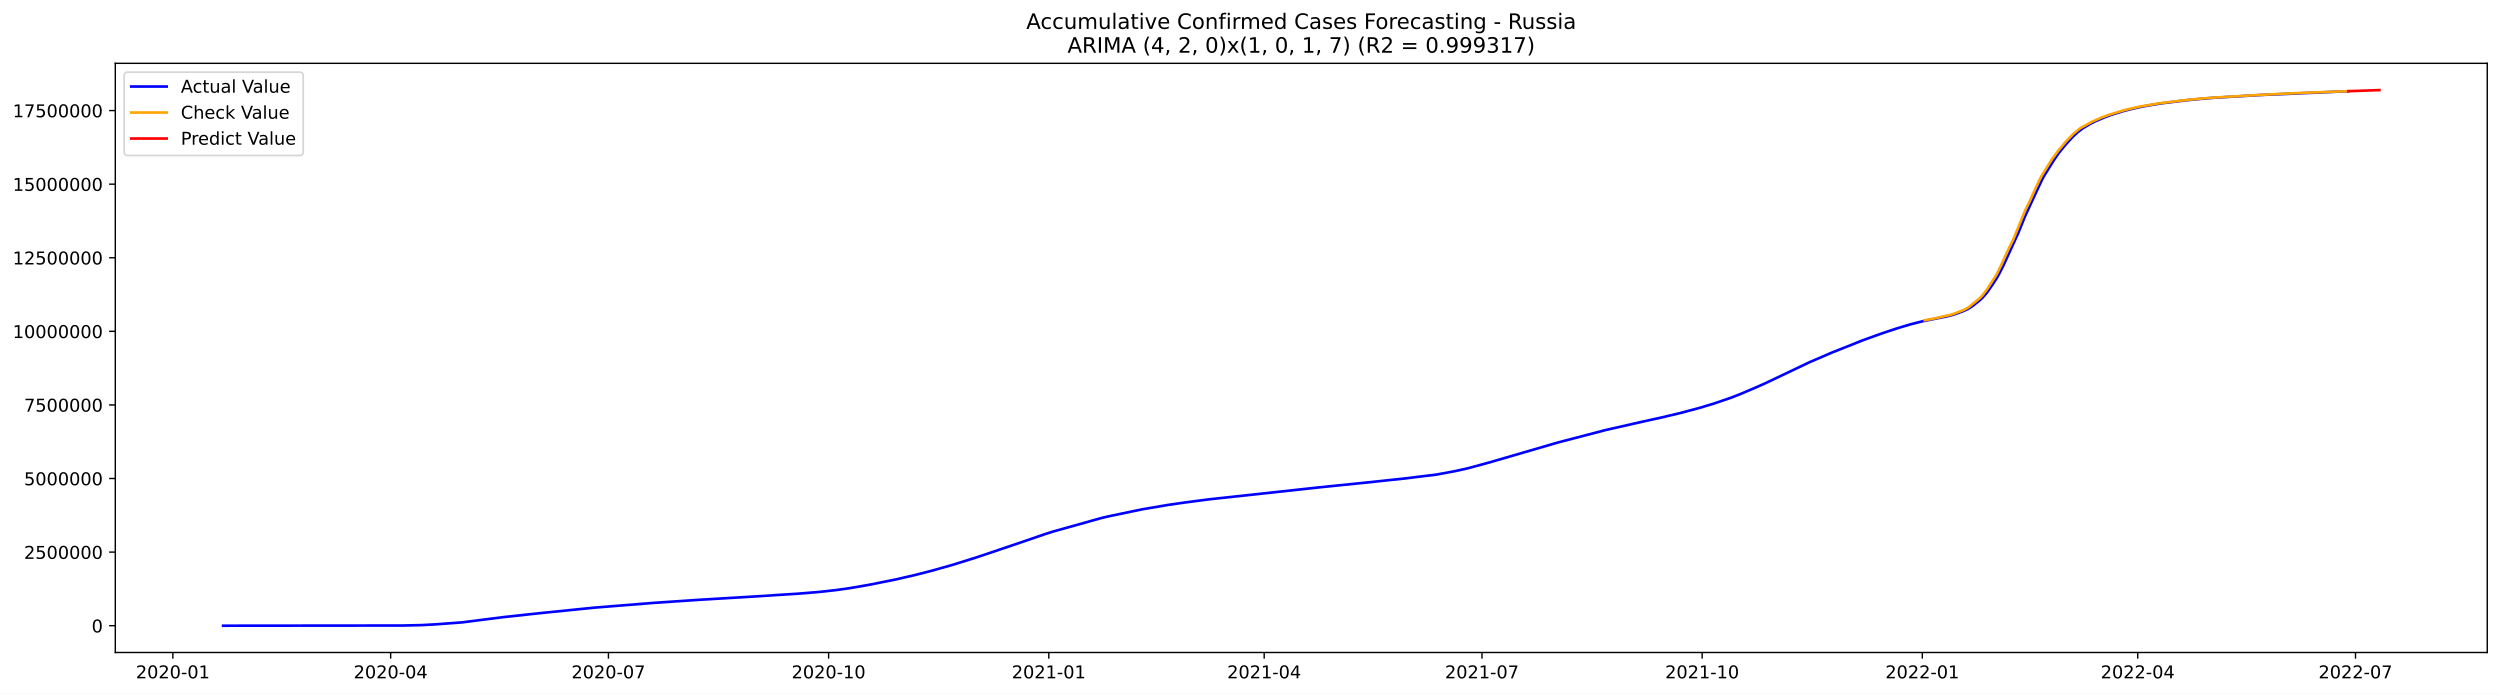
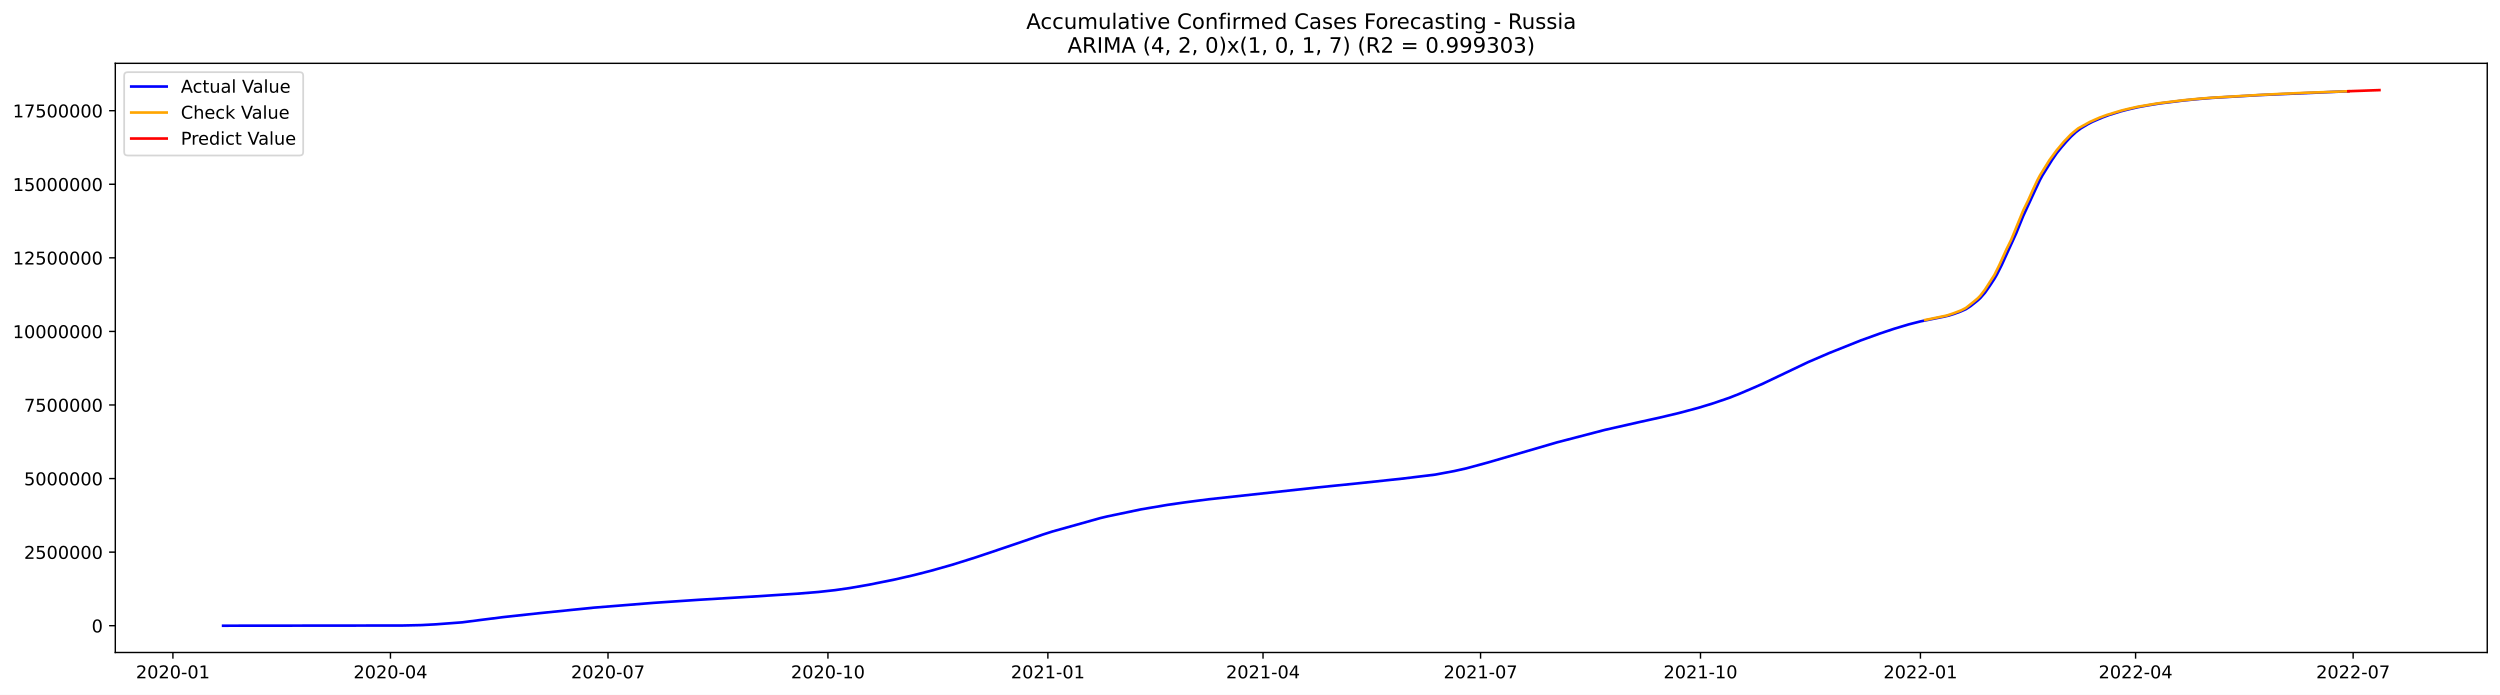
<svg xmlns="http://www.w3.org/2000/svg" xmlns:xlink="http://www.w3.org/1999/xlink" width="1411.5pt" height="392.274pt" viewBox="0 0 1411.5 392.274" version="1.1">
  <defs>
    <style type="text/css">*{stroke-linejoin: round; stroke-linecap: butt}</style>
  </defs>
  <g id="figure_1">
    <g id="patch_1">
      <path d="M 0 392.274  L 1411.5 392.274  L 1411.5 0  L 0 0  z " style="fill: #ffffff" />
    </g>
    <g id="axes_1">
      <g id="patch_2">
        <path d="M 65.1 368.396  L 1404.3 368.396  L 1404.3 35.755  L 65.1 35.755  z " style="fill: #ffffff" />
      </g>
      <g id="matplotlib.axis_1">
        <g id="xtick_1">
          <g id="line2d_1">
            <defs>
-               <path id="m988b51e735" d="M 0 0  L 0 3.5  " style="stroke: #000000; stroke-width: 0.8" />
+               <path id="ma52d7535c1" d="M 0 0  L 0 3.5  " style="stroke: #000000; stroke-width: 0.8" />
            </defs>
            <g>
-               <use xlink:href="#m988b51e735" x="97.597" y="368.396" style="stroke: #000000; stroke-width: 0.8" />
+               <use xlink:href="#ma52d7535c1" x="97.628" y="368.396" style="stroke: #000000; stroke-width: 0.8" />
            </g>
          </g>
          <g id="text_1">
-             <g transform="translate(76.70558 382.9939)scale(0.1 -0.1)">
+             <g transform="translate(76.73704 382.9939)scale(0.1 -0.1)">
              <defs>
                <path id="DejaVuSans-32" d="M 1228 531  L 3431 531  L 3431 0  L 469 0  L 469 531  Q 828 903 1448 1529  Q 2069 2156 2228 2338  Q 2531 2678 2651 2914  Q 2772 3150 2772 3378  Q 2772 3750 2511 3984  Q 2250 4219 1831 4219  Q 1534 4219 1204 4116  Q 875 4013 500 3803  L 500 4441  Q 881 4594 1212 4672  Q 1544 4750 1819 4750  Q 2544 4750 2975 4387  Q 3406 4025 3406 3419  Q 3406 3131 3298 2873  Q 3191 2616 2906 2266  Q 2828 2175 2409 1742  Q 1991 1309 1228 531  z " transform="scale(0.015625)" />
                <path id="DejaVuSans-30" d="M 2034 4250  Q 1547 4250 1301 3770  Q 1056 3291 1056 2328  Q 1056 1369 1301 889  Q 1547 409 2034 409  Q 2525 409 2770 889  Q 3016 1369 3016 2328  Q 3016 3291 2770 3770  Q 2525 4250 2034 4250  z M 2034 4750  Q 2819 4750 3233 4129  Q 3647 3509 3647 2328  Q 3647 1150 3233 529  Q 2819 -91 2034 -91  Q 1250 -91 836 529  Q 422 1150 422 2328  Q 422 3509 836 4129  Q 1250 4750 2034 4750  z " transform="scale(0.015625)" />
                <path id="DejaVuSans-2d" d="M 313 2009  L 1997 2009  L 1997 1497  L 313 1497  L 313 2009  z " transform="scale(0.015625)" />
                <path id="DejaVuSans-31" d="M 794 531  L 1825 531  L 1825 4091  L 703 3866  L 703 4441  L 1819 4666  L 2450 4666  L 2450 531  L 3481 531  L 3481 0  L 794 0  L 794 531  z " transform="scale(0.015625)" />
              </defs>
              <use xlink:href="#DejaVuSans-32" />
              <use xlink:href="#DejaVuSans-30" x="63.623" />
              <use xlink:href="#DejaVuSans-32" x="127.246" />
              <use xlink:href="#DejaVuSans-30" x="190.869" />
              <use xlink:href="#DejaVuSans-2d" x="254.492" />
              <use xlink:href="#DejaVuSans-30" x="290.576" />
              <use xlink:href="#DejaVuSans-31" x="354.199" />
            </g>
          </g>
        </g>
        <g id="xtick_2">
          <g id="line2d_2">
            <g>
-               <use xlink:href="#m988b51e735" x="220.559" y="368.396" style="stroke: #000000; stroke-width: 0.8" />
+               <use xlink:href="#ma52d7535c1" x="220.454" y="368.396" style="stroke: #000000; stroke-width: 0.8" />
            </g>
          </g>
          <g id="text_2">
-             <g transform="translate(199.6671 382.9939)scale(0.1 -0.1)">
+             <g transform="translate(199.5623 382.9939)scale(0.1 -0.1)">
              <defs>
                <path id="DejaVuSans-34" d="M 2419 4116  L 825 1625  L 2419 1625  L 2419 4116  z M 2253 4666  L 3047 4666  L 3047 1625  L 3713 1625  L 3713 1100  L 3047 1100  L 3047 0  L 2419 0  L 2419 1100  L 313 1100  L 313 1709  L 2253 4666  z " transform="scale(0.015625)" />
              </defs>
              <use xlink:href="#DejaVuSans-32" />
              <use xlink:href="#DejaVuSans-30" x="63.623" />
              <use xlink:href="#DejaVuSans-32" x="127.246" />
              <use xlink:href="#DejaVuSans-30" x="190.869" />
              <use xlink:href="#DejaVuSans-2d" x="254.492" />
              <use xlink:href="#DejaVuSans-30" x="290.576" />
              <use xlink:href="#DejaVuSans-34" x="354.199" />
            </g>
          </g>
        </g>
        <g id="xtick_3">
          <g id="line2d_3">
            <g>
-               <use xlink:href="#m988b51e735" x="343.52" y="368.396" style="stroke: #000000; stroke-width: 0.8" />
+               <use xlink:href="#ma52d7535c1" x="343.279" y="368.396" style="stroke: #000000; stroke-width: 0.8" />
            </g>
          </g>
          <g id="text_3">
-             <g transform="translate(322.6287 382.9939)scale(0.1 -0.1)">
+             <g transform="translate(322.3875 382.9939)scale(0.1 -0.1)">
              <defs>
                <path id="DejaVuSans-37" d="M 525 4666  L 3525 4666  L 3525 4397  L 1831 0  L 1172 0  L 2766 4134  L 525 4134  L 525 4666  z " transform="scale(0.015625)" />
              </defs>
              <use xlink:href="#DejaVuSans-32" />
              <use xlink:href="#DejaVuSans-30" x="63.623" />
              <use xlink:href="#DejaVuSans-32" x="127.246" />
              <use xlink:href="#DejaVuSans-30" x="190.869" />
              <use xlink:href="#DejaVuSans-2d" x="254.492" />
              <use xlink:href="#DejaVuSans-30" x="290.576" />
              <use xlink:href="#DejaVuSans-37" x="354.199" />
            </g>
          </g>
        </g>
        <g id="xtick_4">
          <g id="line2d_4">
            <g>
-               <use xlink:href="#m988b51e735" x="467.833" y="368.396" style="stroke: #000000; stroke-width: 0.8" />
+               <use xlink:href="#ma52d7535c1" x="467.454" y="368.396" style="stroke: #000000; stroke-width: 0.8" />
            </g>
          </g>
          <g id="text_4">
-             <g transform="translate(446.9415 382.9939)scale(0.1 -0.1)">
+             <g transform="translate(446.5625 382.9939)scale(0.1 -0.1)">
              <use xlink:href="#DejaVuSans-32" />
              <use xlink:href="#DejaVuSans-30" x="63.623" />
              <use xlink:href="#DejaVuSans-32" x="127.246" />
              <use xlink:href="#DejaVuSans-30" x="190.869" />
              <use xlink:href="#DejaVuSans-2d" x="254.492" />
              <use xlink:href="#DejaVuSans-31" x="290.576" />
              <use xlink:href="#DejaVuSans-30" x="354.199" />
            </g>
          </g>
        </g>
        <g id="xtick_5">
          <g id="line2d_5">
            <g>
-               <use xlink:href="#m988b51e735" x="592.146" y="368.396" style="stroke: #000000; stroke-width: 0.8" />
+               <use xlink:href="#ma52d7535c1" x="591.629" y="368.396" style="stroke: #000000; stroke-width: 0.8" />
            </g>
          </g>
          <g id="text_5">
-             <g transform="translate(571.2543 382.9939)scale(0.1 -0.1)">
+             <g transform="translate(570.7374 382.9939)scale(0.1 -0.1)">
              <use xlink:href="#DejaVuSans-32" />
              <use xlink:href="#DejaVuSans-30" x="63.623" />
              <use xlink:href="#DejaVuSans-32" x="127.246" />
              <use xlink:href="#DejaVuSans-31" x="190.869" />
              <use xlink:href="#DejaVuSans-2d" x="254.492" />
              <use xlink:href="#DejaVuSans-30" x="290.576" />
              <use xlink:href="#DejaVuSans-31" x="354.199" />
            </g>
          </g>
        </g>
        <g id="xtick_6">
          <g id="line2d_6">
            <g>
-               <use xlink:href="#m988b51e735" x="713.756" y="368.396" style="stroke: #000000; stroke-width: 0.8" />
+               <use xlink:href="#ma52d7535c1" x="713.104" y="368.396" style="stroke: #000000; stroke-width: 0.8" />
            </g>
          </g>
          <g id="text_6">
-             <g transform="translate(692.8646 382.9939)scale(0.1 -0.1)">
+             <g transform="translate(692.2129 382.9939)scale(0.1 -0.1)">
              <use xlink:href="#DejaVuSans-32" />
              <use xlink:href="#DejaVuSans-30" x="63.623" />
              <use xlink:href="#DejaVuSans-32" x="127.246" />
              <use xlink:href="#DejaVuSans-31" x="190.869" />
              <use xlink:href="#DejaVuSans-2d" x="254.492" />
              <use xlink:href="#DejaVuSans-30" x="290.576" />
              <use xlink:href="#DejaVuSans-34" x="354.199" />
            </g>
          </g>
        </g>
        <g id="xtick_7">
          <g id="line2d_7">
            <g>
-               <use xlink:href="#m988b51e735" x="836.718" y="368.396" style="stroke: #000000; stroke-width: 0.8" />
+               <use xlink:href="#ma52d7535c1" x="835.93" y="368.396" style="stroke: #000000; stroke-width: 0.8" />
            </g>
          </g>
          <g id="text_7">
-             <g transform="translate(815.8261 382.9939)scale(0.1 -0.1)">
+             <g transform="translate(815.0382 382.9939)scale(0.1 -0.1)">
              <use xlink:href="#DejaVuSans-32" />
              <use xlink:href="#DejaVuSans-30" x="63.623" />
              <use xlink:href="#DejaVuSans-32" x="127.246" />
              <use xlink:href="#DejaVuSans-31" x="190.869" />
              <use xlink:href="#DejaVuSans-2d" x="254.492" />
              <use xlink:href="#DejaVuSans-30" x="290.576" />
              <use xlink:href="#DejaVuSans-37" x="354.199" />
            </g>
          </g>
        </g>
        <g id="xtick_8">
          <g id="line2d_8">
            <g>
-               <use xlink:href="#m988b51e735" x="961.03" y="368.396" style="stroke: #000000; stroke-width: 0.8" />
+               <use xlink:href="#ma52d7535c1" x="960.105" y="368.396" style="stroke: #000000; stroke-width: 0.8" />
            </g>
          </g>
          <g id="text_8">
-             <g transform="translate(940.1389 382.9939)scale(0.1 -0.1)">
+             <g transform="translate(939.2131 382.9939)scale(0.1 -0.1)">
              <use xlink:href="#DejaVuSans-32" />
              <use xlink:href="#DejaVuSans-30" x="63.623" />
              <use xlink:href="#DejaVuSans-32" x="127.246" />
              <use xlink:href="#DejaVuSans-31" x="190.869" />
              <use xlink:href="#DejaVuSans-2d" x="254.492" />
              <use xlink:href="#DejaVuSans-31" x="290.576" />
              <use xlink:href="#DejaVuSans-30" x="354.199" />
            </g>
          </g>
        </g>
        <g id="xtick_9">
          <g id="line2d_9">
            <g>
-               <use xlink:href="#m988b51e735" x="1085.343" y="368.396" style="stroke: #000000; stroke-width: 0.8" />
+               <use xlink:href="#ma52d7535c1" x="1084.28" y="368.396" style="stroke: #000000; stroke-width: 0.8" />
            </g>
          </g>
          <g id="text_9">
-             <g transform="translate(1064.452 382.9939)scale(0.1 -0.1)">
+             <g transform="translate(1063.388 382.9939)scale(0.1 -0.1)">
              <use xlink:href="#DejaVuSans-32" />
              <use xlink:href="#DejaVuSans-30" x="63.623" />
              <use xlink:href="#DejaVuSans-32" x="127.246" />
              <use xlink:href="#DejaVuSans-32" x="190.869" />
              <use xlink:href="#DejaVuSans-2d" x="254.492" />
              <use xlink:href="#DejaVuSans-30" x="290.576" />
              <use xlink:href="#DejaVuSans-31" x="354.199" />
            </g>
          </g>
        </g>
        <g id="xtick_10">
          <g id="line2d_10">
            <g>
-               <use xlink:href="#m988b51e735" x="1206.953" y="368.396" style="stroke: #000000; stroke-width: 0.8" />
+               <use xlink:href="#ma52d7535c1" x="1205.755" y="368.396" style="stroke: #000000; stroke-width: 0.8" />
            </g>
          </g>
          <g id="text_10">
-             <g transform="translate(1186.062 382.9939)scale(0.1 -0.1)">
+             <g transform="translate(1184.864 382.9939)scale(0.1 -0.1)">
              <use xlink:href="#DejaVuSans-32" />
              <use xlink:href="#DejaVuSans-30" x="63.623" />
              <use xlink:href="#DejaVuSans-32" x="127.246" />
              <use xlink:href="#DejaVuSans-32" x="190.869" />
              <use xlink:href="#DejaVuSans-2d" x="254.492" />
              <use xlink:href="#DejaVuSans-30" x="290.576" />
              <use xlink:href="#DejaVuSans-34" x="354.199" />
            </g>
          </g>
        </g>
        <g id="xtick_11">
          <g id="line2d_11">
            <g>
-               <use xlink:href="#m988b51e735" x="1329.915" y="368.396" style="stroke: #000000; stroke-width: 0.8" />
+               <use xlink:href="#ma52d7535c1" x="1328.58" y="368.396" style="stroke: #000000; stroke-width: 0.8" />
            </g>
          </g>
          <g id="text_11">
-             <g transform="translate(1309.024 382.9939)scale(0.1 -0.1)">
+             <g transform="translate(1307.689 382.9939)scale(0.1 -0.1)">
              <use xlink:href="#DejaVuSans-32" />
              <use xlink:href="#DejaVuSans-30" x="63.623" />
              <use xlink:href="#DejaVuSans-32" x="127.246" />
              <use xlink:href="#DejaVuSans-32" x="190.869" />
              <use xlink:href="#DejaVuSans-2d" x="254.492" />
              <use xlink:href="#DejaVuSans-30" x="290.576" />
              <use xlink:href="#DejaVuSans-37" x="354.199" />
            </g>
          </g>
        </g>
      </g>
      <g id="matplotlib.axis_2">
        <g id="ytick_1">
          <g id="line2d_12">
            <defs>
-               <path id="m9c5f5e59f6" d="M 0 0  L -3.5 0  " style="stroke: #000000; stroke-width: 0.8" />
+               <path id="m6de2512660" d="M 0 0  L -3.5 0  " style="stroke: #000000; stroke-width: 0.8" />
            </defs>
            <g>
-               <use xlink:href="#m9c5f5e59f6" x="65.1" y="353.276" style="stroke: #000000; stroke-width: 0.8" />
+               <use xlink:href="#m6de2512660" x="65.1" y="353.276" style="stroke: #000000; stroke-width: 0.8" />
            </g>
          </g>
          <g id="text_12">
            <g transform="translate(51.7375 357.0747)scale(0.1 -0.1)">
              <use xlink:href="#DejaVuSans-30" />
            </g>
          </g>
        </g>
        <g id="ytick_2">
          <g id="line2d_13">
            <g>
-               <use xlink:href="#m9c5f5e59f6" x="65.1" y="311.725" style="stroke: #000000; stroke-width: 0.8" />
+               <use xlink:href="#m6de2512660" x="65.1" y="311.736" style="stroke: #000000; stroke-width: 0.8" />
            </g>
          </g>
          <g id="text_13">
-             <g transform="translate(13.5625 315.5238)scale(0.1 -0.1)">
+             <g transform="translate(13.5625 315.5348)scale(0.1 -0.1)">
              <defs>
                <path id="DejaVuSans-35" d="M 691 4666  L 3169 4666  L 3169 4134  L 1269 4134  L 1269 2991  Q 1406 3038 1543 3061  Q 1681 3084 1819 3084  Q 2600 3084 3056 2656  Q 3513 2228 3513 1497  Q 3513 744 3044 326  Q 2575 -91 1722 -91  Q 1428 -91 1123 -41  Q 819 9 494 109  L 494 744  Q 775 591 1075 516  Q 1375 441 1709 441  Q 2250 441 2565 725  Q 2881 1009 2881 1497  Q 2881 1984 2565 2268  Q 2250 2553 1709 2553  Q 1456 2553 1204 2497  Q 953 2441 691 2322  L 691 4666  z " transform="scale(0.015625)" />
              </defs>
              <use xlink:href="#DejaVuSans-32" />
              <use xlink:href="#DejaVuSans-35" x="63.623" />
              <use xlink:href="#DejaVuSans-30" x="127.246" />
              <use xlink:href="#DejaVuSans-30" x="190.869" />
              <use xlink:href="#DejaVuSans-30" x="254.492" />
              <use xlink:href="#DejaVuSans-30" x="318.115" />
              <use xlink:href="#DejaVuSans-30" x="381.738" />
            </g>
          </g>
        </g>
        <g id="ytick_3">
          <g id="line2d_14">
            <g>
-               <use xlink:href="#m9c5f5e59f6" x="65.1" y="270.174" style="stroke: #000000; stroke-width: 0.8" />
+               <use xlink:href="#m6de2512660" x="65.1" y="270.196" style="stroke: #000000; stroke-width: 0.8" />
            </g>
          </g>
          <g id="text_14">
-             <g transform="translate(13.5625 273.9729)scale(0.1 -0.1)">
+             <g transform="translate(13.5625 273.9948)scale(0.1 -0.1)">
              <use xlink:href="#DejaVuSans-35" />
              <use xlink:href="#DejaVuSans-30" x="63.623" />
              <use xlink:href="#DejaVuSans-30" x="127.246" />
              <use xlink:href="#DejaVuSans-30" x="190.869" />
              <use xlink:href="#DejaVuSans-30" x="254.492" />
              <use xlink:href="#DejaVuSans-30" x="318.115" />
              <use xlink:href="#DejaVuSans-30" x="381.738" />
            </g>
          </g>
        </g>
        <g id="ytick_4">
          <g id="line2d_15">
            <g>
-               <use xlink:href="#m9c5f5e59f6" x="65.1" y="228.623" style="stroke: #000000; stroke-width: 0.8" />
+               <use xlink:href="#m6de2512660" x="65.1" y="228.656" style="stroke: #000000; stroke-width: 0.8" />
            </g>
          </g>
          <g id="text_15">
-             <g transform="translate(13.5625 232.422)scale(0.1 -0.1)">
+             <g transform="translate(13.5625 232.4548)scale(0.1 -0.1)">
              <use xlink:href="#DejaVuSans-37" />
              <use xlink:href="#DejaVuSans-35" x="63.623" />
              <use xlink:href="#DejaVuSans-30" x="127.246" />
              <use xlink:href="#DejaVuSans-30" x="190.869" />
              <use xlink:href="#DejaVuSans-30" x="254.492" />
              <use xlink:href="#DejaVuSans-30" x="318.115" />
              <use xlink:href="#DejaVuSans-30" x="381.738" />
            </g>
          </g>
        </g>
        <g id="ytick_5">
          <g id="line2d_16">
            <g>
-               <use xlink:href="#m9c5f5e59f6" x="65.1" y="187.072" style="stroke: #000000; stroke-width: 0.8" />
+               <use xlink:href="#m6de2512660" x="65.1" y="187.116" style="stroke: #000000; stroke-width: 0.8" />
            </g>
          </g>
          <g id="text_16">
-             <g transform="translate(7.2 190.8711)scale(0.1 -0.1)">
+             <g transform="translate(7.2 190.9149)scale(0.1 -0.1)">
              <use xlink:href="#DejaVuSans-31" />
              <use xlink:href="#DejaVuSans-30" x="63.623" />
              <use xlink:href="#DejaVuSans-30" x="127.246" />
              <use xlink:href="#DejaVuSans-30" x="190.869" />
              <use xlink:href="#DejaVuSans-30" x="254.492" />
              <use xlink:href="#DejaVuSans-30" x="318.115" />
              <use xlink:href="#DejaVuSans-30" x="381.738" />
              <use xlink:href="#DejaVuSans-30" x="445.361" />
            </g>
          </g>
        </g>
        <g id="ytick_6">
          <g id="line2d_17">
            <g>
-               <use xlink:href="#m9c5f5e59f6" x="65.1" y="145.521" style="stroke: #000000; stroke-width: 0.8" />
+               <use xlink:href="#m6de2512660" x="65.1" y="145.576" style="stroke: #000000; stroke-width: 0.8" />
            </g>
          </g>
          <g id="text_17">
-             <g transform="translate(7.2 149.3202)scale(0.1 -0.1)">
+             <g transform="translate(7.2 149.3749)scale(0.1 -0.1)">
              <use xlink:href="#DejaVuSans-31" />
              <use xlink:href="#DejaVuSans-32" x="63.623" />
              <use xlink:href="#DejaVuSans-35" x="127.246" />
              <use xlink:href="#DejaVuSans-30" x="190.869" />
              <use xlink:href="#DejaVuSans-30" x="254.492" />
              <use xlink:href="#DejaVuSans-30" x="318.115" />
              <use xlink:href="#DejaVuSans-30" x="381.738" />
              <use xlink:href="#DejaVuSans-30" x="445.361" />
            </g>
          </g>
        </g>
        <g id="ytick_7">
          <g id="line2d_18">
            <g>
-               <use xlink:href="#m9c5f5e59f6" x="65.1" y="103.97" style="stroke: #000000; stroke-width: 0.8" />
+               <use xlink:href="#m6de2512660" x="65.1" y="104.036" style="stroke: #000000; stroke-width: 0.8" />
            </g>
          </g>
          <g id="text_18">
-             <g transform="translate(7.2 107.7693)scale(0.1 -0.1)">
+             <g transform="translate(7.2 107.835)scale(0.1 -0.1)">
              <use xlink:href="#DejaVuSans-31" />
              <use xlink:href="#DejaVuSans-35" x="63.623" />
              <use xlink:href="#DejaVuSans-30" x="127.246" />
              <use xlink:href="#DejaVuSans-30" x="190.869" />
              <use xlink:href="#DejaVuSans-30" x="254.492" />
              <use xlink:href="#DejaVuSans-30" x="318.115" />
              <use xlink:href="#DejaVuSans-30" x="381.738" />
              <use xlink:href="#DejaVuSans-30" x="445.361" />
            </g>
          </g>
        </g>
        <g id="ytick_8">
          <g id="line2d_19">
            <g>
-               <use xlink:href="#m9c5f5e59f6" x="65.1" y="62.419" style="stroke: #000000; stroke-width: 0.8" />
+               <use xlink:href="#m6de2512660" x="65.1" y="62.496" style="stroke: #000000; stroke-width: 0.8" />
            </g>
          </g>
          <g id="text_19">
-             <g transform="translate(7.2 66.21834)scale(0.1 -0.1)">
+             <g transform="translate(7.2 66.29501)scale(0.1 -0.1)">
              <use xlink:href="#DejaVuSans-31" />
              <use xlink:href="#DejaVuSans-37" x="63.623" />
              <use xlink:href="#DejaVuSans-35" x="127.246" />
              <use xlink:href="#DejaVuSans-30" x="190.869" />
              <use xlink:href="#DejaVuSans-30" x="254.492" />
              <use xlink:href="#DejaVuSans-30" x="318.115" />
              <use xlink:href="#DejaVuSans-30" x="381.738" />
              <use xlink:href="#DejaVuSans-30" x="445.361" />
            </g>
          </g>
        </g>
      </g>
      <g id="line2d_20">
-         <path d="M 125.973 353.276  L 227.315 353.17  L 238.124 352.925  L 246.232 352.492  L 261.095 351.374  L 270.554 350.153  L 284.066 348.444  L 304.335 346.242  L 335.413 343.085  L 369.193 340.375  L 394.867 338.64  L 424.594 336.863  L 450.267 335.21  L 462.428 334.224  L 471.887 333.181  L 479.994 332.031  L 490.804 330.159  L 505.667 327.174  L 516.477 324.687  L 525.936 322.272  L 538.097 318.84  L 551.609 314.598  L 569.175 308.685  L 574.58 306.861  L 589.443 301.752  L 594.848 300.028  L 621.873 292.471  L 625.926 291.51  L 644.843 287.559  L 659.707 285.042  L 669.166 283.683  L 682.678 281.912  L 744.834 275.16  L 769.156 272.683  L 792.127 270.247  L 811.044 267.948  L 821.854 265.932  L 828.61 264.423  L 840.771 261.129  L 879.957 249.723  L 906.981 242.692  L 927.25 238.099  L 938.059 235.723  L 948.869 233.151  L 959.679 230.266  L 967.786 227.809  L 977.245 224.586  L 982.65 222.464  L 990.757 219.011  L 996.162 216.64  L 1021.836 204.421  L 1033.997 199.19  L 1051.562 192.184  L 1062.372 188.283  L 1070.48 185.577  L 1078.587 183.144  L 1085.343 181.421  L 1090.748 180.329  L 1098.855 178.71  L 1101.558 178.066  L 1104.26 177.225  L 1108.314 175.723  L 1111.016 174.525  L 1113.719 172.765  L 1117.773 169.533  L 1119.124 168.302  L 1121.826 165.221  L 1124.529 161.355  L 1127.231 157.237  L 1128.582 154.894  L 1131.285 149.549  L 1139.392 131.826  L 1143.446 121.854  L 1150.202 107.254  L 1152.904 101.514  L 1154.256 99.023  L 1159.661 90.348  L 1162.363 86.421  L 1165.065 83.067  L 1167.768 79.94  L 1170.47 77.053  L 1173.173 74.547  L 1175.875 72.497  L 1179.929 70.053  L 1182.631 68.655  L 1188.036 66.328  L 1192.09 64.812  L 1198.846 62.722  L 1202.9 61.681  L 1208.305 60.433  L 1213.71 59.439  L 1220.466 58.34  L 1233.978 56.655  L 1243.437 55.732  L 1250.193 55.179  L 1277.217 53.598  L 1323.159 51.616  L 1325.861 51.53  L 1325.861 51.53  " clip-path="url(#p469f68a14f)" style="fill: none; stroke: #0000ff; stroke-width: 1.5; stroke-linecap: square" />
+         <path d="M 125.973 353.276  L 227.202 353.17  L 238 352.925  L 246.099 352.493  L 260.946 351.374  L 270.394 350.154  L 283.891 348.446  L 304.137 346.244  L 335.181 343.087  L 368.924 340.378  L 394.569 338.644  L 424.263 336.868  L 449.907 335.215  L 462.055 334.229  L 471.503 333.186  L 479.601 332.036  L 490.399 330.166  L 505.246 327.181  L 516.044 324.695  L 525.492 322.28  L 537.64 318.85  L 551.137 314.608  L 568.683 308.697  L 574.082 306.873  L 588.929 301.766  L 594.328 300.042  L 621.323 292.487  L 625.372 291.527  L 644.268 287.576  L 659.115 285.06  L 668.563 283.702  L 682.061 281.931  L 744.148 275.181  L 768.443 272.704  L 791.389 270.268  L 810.285 267.97  L 821.083 265.955  L 827.831 264.446  L 839.979 261.153  L 879.121 249.75  L 906.115 242.721  L 926.361 238.129  L 937.159 235.754  L 947.957 233.183  L 958.755 230.299  L 966.853 227.842  L 976.301 224.62  L 981.7 222.499  L 989.799 219.046  L 995.197 216.676  L 1020.842 204.46  L 1032.99 199.231  L 1050.536 192.227  L 1061.334 188.326  L 1069.433 185.621  L 1077.531 183.189  L 1084.28 181.466  L 1089.678 180.375  L 1097.777 178.756  L 1100.476 178.112  L 1103.176 177.272  L 1107.225 175.77  L 1109.924 174.572  L 1112.624 172.813  L 1116.673 169.582  L 1118.023 168.351  L 1120.722 165.271  L 1123.422 161.405  L 1126.121 157.289  L 1127.471 154.946  L 1130.17 149.602  L 1138.269 131.885  L 1142.318 121.915  L 1149.066 107.318  L 1151.766 101.581  L 1153.116 99.09  L 1158.515 90.417  L 1161.214 86.492  L 1163.913 83.138  L 1166.613 80.012  L 1169.312 77.126  L 1172.012 74.621  L 1174.711 72.571  L 1178.76 70.127  L 1181.46 68.73  L 1186.859 66.403  L 1190.908 64.888  L 1197.657 62.798  L 1201.706 61.758  L 1207.105 60.51  L 1212.504 59.517  L 1219.252 58.417  L 1232.75 56.733  L 1242.198 55.811  L 1248.946 55.257  L 1275.941 53.677  L 1321.832 51.695  L 1325.881 51.56  L 1325.881 51.56  " clip-path="url(#p038fa4c53b)" style="fill: none; stroke: #0000ff; stroke-width: 1.5; stroke-linecap: square" />
      </g>
      <g id="line2d_21">
-         <path d="M 1086.694 180.83  L 1092.099 179.831  L 1101.558 177.678  L 1104.26 176.756  L 1108.314 175.196  L 1111.016 173.834  L 1115.07 170.615  L 1117.773 168.359  L 1119.124 166.977  L 1121.826 163.466  L 1127.231 155.062  L 1129.934 149.6  L 1133.987 140.663  L 1136.69 135.229  L 1143.446 118.759  L 1146.148 113.264  L 1148.851 107.226  L 1151.553 101.483  L 1152.904 98.961  L 1158.309 90.26  L 1162.363 84.757  L 1166.417 79.924  L 1170.47 75.717  L 1173.173 73.464  L 1174.524 72.377  L 1181.28 68.664  L 1186.685 66.291  L 1190.739 64.813  L 1198.846 62.354  L 1202.9 61.357  L 1208.305 60.149  L 1219.114 58.335  L 1233.978 56.509  L 1243.437 55.604  L 1250.193 55.084  L 1262.354 54.38  L 1275.866 53.596  L 1289.378 52.91  L 1304.242 52.259  L 1325.861 51.481  L 1325.861 51.481  " clip-path="url(#p469f68a14f)" style="fill: none; stroke: #ffa500; stroke-width: 1.5; stroke-linecap: square" />
+         <path d="M 1086.979 180.652  L 1099.127 178.161  L 1103.176 176.802  L 1107.225 175.243  L 1109.924 173.882  L 1113.974 170.663  L 1116.673 168.408  L 1118.023 167.026  L 1120.722 163.516  L 1126.121 155.114  L 1128.821 149.654  L 1132.87 140.719  L 1135.569 135.287  L 1142.318 118.821  L 1145.017 113.328  L 1147.717 107.291  L 1150.416 101.549  L 1151.766 99.028  L 1157.165 90.329  L 1161.214 84.828  L 1165.263 79.996  L 1169.312 75.79  L 1172.012 73.538  L 1173.362 72.451  L 1180.11 68.739  L 1185.509 66.366  L 1189.558 64.889  L 1197.657 62.43  L 1201.706 61.434  L 1207.105 60.226  L 1217.903 58.413  L 1232.75 56.587  L 1242.198 55.683  L 1248.946 55.163  L 1261.094 54.459  L 1274.591 53.675  L 1288.088 52.989  L 1302.935 52.338  L 1325.881 51.509  L 1325.881 51.509  " clip-path="url(#p038fa4c53b)" style="fill: none; stroke: #ffa500; stroke-width: 1.5; stroke-linecap: square" />
      </g>
      <g id="line2d_22">
-         <path d="M 1325.861 51.481  L 1327.213 51.431  L 1328.564 51.382  L 1329.915 51.333  L 1331.266 51.286  L 1332.617 51.242  L 1333.969 51.199  L 1335.32 51.152  L 1336.671 51.104  L 1338.022 51.056  L 1339.374 51.009  L 1340.725 50.962  L 1342.076 50.918  L 1343.427 50.876  " clip-path="url(#p469f68a14f)" style="fill: none; stroke: #ff0000; stroke-width: 1.5; stroke-linecap: square" />
+         <path d="M 1325.881 51.509  L 1327.231 51.458  L 1328.58 51.408  L 1329.93 51.359  L 1331.28 51.314  L 1332.629 51.269  L 1333.979 51.22  L 1335.329 51.169  L 1336.679 51.118  L 1338.028 51.068  L 1339.378 51.019  L 1340.728 50.972  L 1342.078 50.926  L 1343.427 50.876  " clip-path="url(#p038fa4c53b)" style="fill: none; stroke: #ff0000; stroke-width: 1.5; stroke-linecap: square" />
      </g>
      <g id="patch_3">
        <path d="M 65.1 368.396  L 65.1 35.755  " style="fill: none; stroke: #000000; stroke-width: 0.8; stroke-linejoin: miter; stroke-linecap: square" />
      </g>
      <g id="patch_4">
        <path d="M 1404.3 368.396  L 1404.3 35.755  " style="fill: none; stroke: #000000; stroke-width: 0.8; stroke-linejoin: miter; stroke-linecap: square" />
      </g>
      <g id="patch_5">
        <path d="M 65.1 368.396  L 1404.3 368.396  " style="fill: none; stroke: #000000; stroke-width: 0.8; stroke-linejoin: miter; stroke-linecap: square" />
      </g>
      <g id="patch_6">
        <path d="M 65.1 35.755  L 1404.3 35.755  " style="fill: none; stroke: #000000; stroke-width: 0.8; stroke-linejoin: miter; stroke-linecap: square" />
      </g>
      <g id="text_20">
        <g transform="translate(579.4322 16.31812)scale(0.12 -0.12)">
          <defs>
            <path id="DejaVuSans-41" d="M 2188 4044  L 1331 1722  L 3047 1722  L 2188 4044  z M 1831 4666  L 2547 4666  L 4325 0  L 3669 0  L 3244 1197  L 1141 1197  L 716 0  L 50 0  L 1831 4666  z " transform="scale(0.015625)" />
            <path id="DejaVuSans-63" d="M 3122 3366  L 3122 2828  Q 2878 2963 2633 3030  Q 2388 3097 2138 3097  Q 1578 3097 1268 2742  Q 959 2388 959 1747  Q 959 1106 1268 751  Q 1578 397 2138 397  Q 2388 397 2633 464  Q 2878 531 3122 666  L 3122 134  Q 2881 22 2623 -34  Q 2366 -91 2075 -91  Q 1284 -91 818 406  Q 353 903 353 1747  Q 353 2603 823 3093  Q 1294 3584 2113 3584  Q 2378 3584 2631 3529  Q 2884 3475 3122 3366  z " transform="scale(0.015625)" />
            <path id="DejaVuSans-75" d="M 544 1381  L 544 3500  L 1119 3500  L 1119 1403  Q 1119 906 1312 657  Q 1506 409 1894 409  Q 2359 409 2629 706  Q 2900 1003 2900 1516  L 2900 3500  L 3475 3500  L 3475 0  L 2900 0  L 2900 538  Q 2691 219 2414 64  Q 2138 -91 1772 -91  Q 1169 -91 856 284  Q 544 659 544 1381  z M 1991 3584  L 1991 3584  z " transform="scale(0.015625)" />
            <path id="DejaVuSans-6d" d="M 3328 2828  Q 3544 3216 3844 3400  Q 4144 3584 4550 3584  Q 5097 3584 5394 3201  Q 5691 2819 5691 2113  L 5691 0  L 5113 0  L 5113 2094  Q 5113 2597 4934 2840  Q 4756 3084 4391 3084  Q 3944 3084 3684 2787  Q 3425 2491 3425 1978  L 3425 0  L 2847 0  L 2847 2094  Q 2847 2600 2669 2842  Q 2491 3084 2119 3084  Q 1678 3084 1418 2786  Q 1159 2488 1159 1978  L 1159 0  L 581 0  L 581 3500  L 1159 3500  L 1159 2956  Q 1356 3278 1631 3431  Q 1906 3584 2284 3584  Q 2666 3584 2933 3390  Q 3200 3197 3328 2828  z " transform="scale(0.015625)" />
            <path id="DejaVuSans-6c" d="M 603 4863  L 1178 4863  L 1178 0  L 603 0  L 603 4863  z " transform="scale(0.015625)" />
            <path id="DejaVuSans-61" d="M 2194 1759  Q 1497 1759 1228 1600  Q 959 1441 959 1056  Q 959 750 1161 570  Q 1363 391 1709 391  Q 2188 391 2477 730  Q 2766 1069 2766 1631  L 2766 1759  L 2194 1759  z M 3341 1997  L 3341 0  L 2766 0  L 2766 531  Q 2569 213 2275 61  Q 1981 -91 1556 -91  Q 1019 -91 701 211  Q 384 513 384 1019  Q 384 1609 779 1909  Q 1175 2209 1959 2209  L 2766 2209  L 2766 2266  Q 2766 2663 2505 2880  Q 2244 3097 1772 3097  Q 1472 3097 1187 3025  Q 903 2953 641 2809  L 641 3341  Q 956 3463 1253 3523  Q 1550 3584 1831 3584  Q 2591 3584 2966 3190  Q 3341 2797 3341 1997  z " transform="scale(0.015625)" />
            <path id="DejaVuSans-74" d="M 1172 4494  L 1172 3500  L 2356 3500  L 2356 3053  L 1172 3053  L 1172 1153  Q 1172 725 1289 603  Q 1406 481 1766 481  L 2356 481  L 2356 0  L 1766 0  Q 1100 0 847 248  Q 594 497 594 1153  L 594 3053  L 172 3053  L 172 3500  L 594 3500  L 594 4494  L 1172 4494  z " transform="scale(0.015625)" />
            <path id="DejaVuSans-69" d="M 603 3500  L 1178 3500  L 1178 0  L 603 0  L 603 3500  z M 603 4863  L 1178 4863  L 1178 4134  L 603 4134  L 603 4863  z " transform="scale(0.015625)" />
            <path id="DejaVuSans-76" d="M 191 3500  L 800 3500  L 1894 563  L 2988 3500  L 3597 3500  L 2284 0  L 1503 0  L 191 3500  z " transform="scale(0.015625)" />
            <path id="DejaVuSans-65" d="M 3597 1894  L 3597 1613  L 953 1613  Q 991 1019 1311 708  Q 1631 397 2203 397  Q 2534 397 2845 478  Q 3156 559 3463 722  L 3463 178  Q 3153 47 2828 -22  Q 2503 -91 2169 -91  Q 1331 -91 842 396  Q 353 884 353 1716  Q 353 2575 817 3079  Q 1281 3584 2069 3584  Q 2775 3584 3186 3129  Q 3597 2675 3597 1894  z M 3022 2063  Q 3016 2534 2758 2815  Q 2500 3097 2075 3097  Q 1594 3097 1305 2825  Q 1016 2553 972 2059  L 3022 2063  z " transform="scale(0.015625)" />
            <path id="DejaVuSans-20" transform="scale(0.015625)" />
            <path id="DejaVuSans-43" d="M 4122 4306  L 4122 3641  Q 3803 3938 3442 4084  Q 3081 4231 2675 4231  Q 1875 4231 1450 3742  Q 1025 3253 1025 2328  Q 1025 1406 1450 917  Q 1875 428 2675 428  Q 3081 428 3442 575  Q 3803 722 4122 1019  L 4122 359  Q 3791 134 3420 21  Q 3050 -91 2638 -91  Q 1578 -91 968 557  Q 359 1206 359 2328  Q 359 3453 968 4101  Q 1578 4750 2638 4750  Q 3056 4750 3426 4639  Q 3797 4528 4122 4306  z " transform="scale(0.015625)" />
            <path id="DejaVuSans-6f" d="M 1959 3097  Q 1497 3097 1228 2736  Q 959 2375 959 1747  Q 959 1119 1226 758  Q 1494 397 1959 397  Q 2419 397 2687 759  Q 2956 1122 2956 1747  Q 2956 2369 2687 2733  Q 2419 3097 1959 3097  z M 1959 3584  Q 2709 3584 3137 3096  Q 3566 2609 3566 1747  Q 3566 888 3137 398  Q 2709 -91 1959 -91  Q 1206 -91 779 398  Q 353 888 353 1747  Q 353 2609 779 3096  Q 1206 3584 1959 3584  z " transform="scale(0.015625)" />
            <path id="DejaVuSans-6e" d="M 3513 2113  L 3513 0  L 2938 0  L 2938 2094  Q 2938 2591 2744 2837  Q 2550 3084 2163 3084  Q 1697 3084 1428 2787  Q 1159 2491 1159 1978  L 1159 0  L 581 0  L 581 3500  L 1159 3500  L 1159 2956  Q 1366 3272 1645 3428  Q 1925 3584 2291 3584  Q 2894 3584 3203 3211  Q 3513 2838 3513 2113  z " transform="scale(0.015625)" />
            <path id="DejaVuSans-66" d="M 2375 4863  L 2375 4384  L 1825 4384  Q 1516 4384 1395 4259  Q 1275 4134 1275 3809  L 1275 3500  L 2222 3500  L 2222 3053  L 1275 3053  L 1275 0  L 697 0  L 697 3053  L 147 3053  L 147 3500  L 697 3500  L 697 3744  Q 697 4328 969 4595  Q 1241 4863 1831 4863  L 2375 4863  z " transform="scale(0.015625)" />
            <path id="DejaVuSans-72" d="M 2631 2963  Q 2534 3019 2420 3045  Q 2306 3072 2169 3072  Q 1681 3072 1420 2755  Q 1159 2438 1159 1844  L 1159 0  L 581 0  L 581 3500  L 1159 3500  L 1159 2956  Q 1341 3275 1631 3429  Q 1922 3584 2338 3584  Q 2397 3584 2469 3576  Q 2541 3569 2628 3553  L 2631 2963  z " transform="scale(0.015625)" />
            <path id="DejaVuSans-64" d="M 2906 2969  L 2906 4863  L 3481 4863  L 3481 0  L 2906 0  L 2906 525  Q 2725 213 2448 61  Q 2172 -91 1784 -91  Q 1150 -91 751 415  Q 353 922 353 1747  Q 353 2572 751 3078  Q 1150 3584 1784 3584  Q 2172 3584 2448 3432  Q 2725 3281 2906 2969  z M 947 1747  Q 947 1113 1208 752  Q 1469 391 1925 391  Q 2381 391 2643 752  Q 2906 1113 2906 1747  Q 2906 2381 2643 2742  Q 2381 3103 1925 3103  Q 1469 3103 1208 2742  Q 947 2381 947 1747  z " transform="scale(0.015625)" />
            <path id="DejaVuSans-73" d="M 2834 3397  L 2834 2853  Q 2591 2978 2328 3040  Q 2066 3103 1784 3103  Q 1356 3103 1142 2972  Q 928 2841 928 2578  Q 928 2378 1081 2264  Q 1234 2150 1697 2047  L 1894 2003  Q 2506 1872 2764 1633  Q 3022 1394 3022 966  Q 3022 478 2636 193  Q 2250 -91 1575 -91  Q 1294 -91 989 -36  Q 684 19 347 128  L 347 722  Q 666 556 975 473  Q 1284 391 1588 391  Q 1994 391 2212 530  Q 2431 669 2431 922  Q 2431 1156 2273 1281  Q 2116 1406 1581 1522  L 1381 1569  Q 847 1681 609 1914  Q 372 2147 372 2553  Q 372 3047 722 3315  Q 1072 3584 1716 3584  Q 2034 3584 2315 3537  Q 2597 3491 2834 3397  z " transform="scale(0.015625)" />
            <path id="DejaVuSans-46" d="M 628 4666  L 3309 4666  L 3309 4134  L 1259 4134  L 1259 2759  L 3109 2759  L 3109 2228  L 1259 2228  L 1259 0  L 628 0  L 628 4666  z " transform="scale(0.015625)" />
            <path id="DejaVuSans-67" d="M 2906 1791  Q 2906 2416 2648 2759  Q 2391 3103 1925 3103  Q 1463 3103 1205 2759  Q 947 2416 947 1791  Q 947 1169 1205 825  Q 1463 481 1925 481  Q 2391 481 2648 825  Q 2906 1169 2906 1791  z M 3481 434  Q 3481 -459 3084 -895  Q 2688 -1331 1869 -1331  Q 1566 -1331 1297 -1286  Q 1028 -1241 775 -1147  L 775 -588  Q 1028 -725 1275 -790  Q 1522 -856 1778 -856  Q 2344 -856 2625 -561  Q 2906 -266 2906 331  L 2906 616  Q 2728 306 2450 153  Q 2172 0 1784 0  Q 1141 0 747 490  Q 353 981 353 1791  Q 353 2603 747 3093  Q 1141 3584 1784 3584  Q 2172 3584 2450 3431  Q 2728 3278 2906 2969  L 2906 3500  L 3481 3500  L 3481 434  z " transform="scale(0.015625)" />
            <path id="DejaVuSans-52" d="M 2841 2188  Q 3044 2119 3236 1894  Q 3428 1669 3622 1275  L 4263 0  L 3584 0  L 2988 1197  Q 2756 1666 2539 1819  Q 2322 1972 1947 1972  L 1259 1972  L 1259 0  L 628 0  L 628 4666  L 2053 4666  Q 2853 4666 3247 4331  Q 3641 3997 3641 3322  Q 3641 2881 3436 2590  Q 3231 2300 2841 2188  z M 1259 4147  L 1259 2491  L 2053 2491  Q 2509 2491 2742 2702  Q 2975 2913 2975 3322  Q 2975 3731 2742 3939  Q 2509 4147 2053 4147  L 1259 4147  z " transform="scale(0.015625)" />
          </defs>
          <use xlink:href="#DejaVuSans-41" />
          <use xlink:href="#DejaVuSans-63" x="66.658" />
          <use xlink:href="#DejaVuSans-63" x="121.639" />
          <use xlink:href="#DejaVuSans-75" x="176.619" />
          <use xlink:href="#DejaVuSans-6d" x="239.998" />
          <use xlink:href="#DejaVuSans-75" x="337.41" />
          <use xlink:href="#DejaVuSans-6c" x="400.789" />
          <use xlink:href="#DejaVuSans-61" x="428.572" />
          <use xlink:href="#DejaVuSans-74" x="489.852" />
          <use xlink:href="#DejaVuSans-69" x="529.061" />
          <use xlink:href="#DejaVuSans-76" x="556.844" />
          <use xlink:href="#DejaVuSans-65" x="616.023" />
          <use xlink:href="#DejaVuSans-20" x="677.547" />
          <use xlink:href="#DejaVuSans-43" x="709.334" />
          <use xlink:href="#DejaVuSans-6f" x="779.158" />
          <use xlink:href="#DejaVuSans-6e" x="840.34" />
          <use xlink:href="#DejaVuSans-66" x="903.719" />
          <use xlink:href="#DejaVuSans-69" x="938.924" />
          <use xlink:href="#DejaVuSans-72" x="966.707" />
          <use xlink:href="#DejaVuSans-6d" x="1006.07" />
          <use xlink:href="#DejaVuSans-65" x="1103.482" />
          <use xlink:href="#DejaVuSans-64" x="1165.006" />
          <use xlink:href="#DejaVuSans-20" x="1228.482" />
          <use xlink:href="#DejaVuSans-43" x="1260.27" />
          <use xlink:href="#DejaVuSans-61" x="1330.094" />
          <use xlink:href="#DejaVuSans-73" x="1391.373" />
          <use xlink:href="#DejaVuSans-65" x="1443.473" />
          <use xlink:href="#DejaVuSans-73" x="1504.996" />
          <use xlink:href="#DejaVuSans-20" x="1557.096" />
          <use xlink:href="#DejaVuSans-46" x="1588.883" />
          <use xlink:href="#DejaVuSans-6f" x="1642.777" />
          <use xlink:href="#DejaVuSans-72" x="1703.959" />
          <use xlink:href="#DejaVuSans-65" x="1742.822" />
          <use xlink:href="#DejaVuSans-63" x="1804.346" />
          <use xlink:href="#DejaVuSans-61" x="1859.326" />
          <use xlink:href="#DejaVuSans-73" x="1920.605" />
          <use xlink:href="#DejaVuSans-74" x="1972.705" />
          <use xlink:href="#DejaVuSans-69" x="2011.914" />
          <use xlink:href="#DejaVuSans-6e" x="2039.697" />
          <use xlink:href="#DejaVuSans-67" x="2103.076" />
          <use xlink:href="#DejaVuSans-20" x="2166.553" />
          <use xlink:href="#DejaVuSans-2d" x="2198.34" />
          <use xlink:href="#DejaVuSans-20" x="2234.424" />
          <use xlink:href="#DejaVuSans-52" x="2266.211" />
          <use xlink:href="#DejaVuSans-75" x="2331.193" />
          <use xlink:href="#DejaVuSans-73" x="2394.572" />
          <use xlink:href="#DejaVuSans-73" x="2446.672" />
          <use xlink:href="#DejaVuSans-69" x="2498.771" />
          <use xlink:href="#DejaVuSans-61" x="2526.555" />
        </g>
        <g transform="translate(602.7159 29.7555)scale(0.12 -0.12)">
          <defs>
            <path id="DejaVuSans-49" d="M 628 4666  L 1259 4666  L 1259 0  L 628 0  L 628 4666  z " transform="scale(0.015625)" />
            <path id="DejaVuSans-4d" d="M 628 4666  L 1569 4666  L 2759 1491  L 3956 4666  L 4897 4666  L 4897 0  L 4281 0  L 4281 4097  L 3078 897  L 2444 897  L 1241 4097  L 1241 0  L 628 0  L 628 4666  z " transform="scale(0.015625)" />
            <path id="DejaVuSans-28" d="M 1984 4856  Q 1566 4138 1362 3434  Q 1159 2731 1159 2009  Q 1159 1288 1364 580  Q 1569 -128 1984 -844  L 1484 -844  Q 1016 -109 783 600  Q 550 1309 550 2009  Q 550 2706 781 3412  Q 1013 4119 1484 4856  L 1984 4856  z " transform="scale(0.015625)" />
            <path id="DejaVuSans-2c" d="M 750 794  L 1409 794  L 1409 256  L 897 -744  L 494 -744  L 750 256  L 750 794  z " transform="scale(0.015625)" />
            <path id="DejaVuSans-29" d="M 513 4856  L 1013 4856  Q 1481 4119 1714 3412  Q 1947 2706 1947 2009  Q 1947 1309 1714 600  Q 1481 -109 1013 -844  L 513 -844  Q 928 -128 1133 580  Q 1338 1288 1338 2009  Q 1338 2731 1133 3434  Q 928 4138 513 4856  z " transform="scale(0.015625)" />
            <path id="DejaVuSans-78" d="M 3513 3500  L 2247 1797  L 3578 0  L 2900 0  L 1881 1375  L 863 0  L 184 0  L 1544 1831  L 300 3500  L 978 3500  L 1906 2253  L 2834 3500  L 3513 3500  z " transform="scale(0.015625)" />
            <path id="DejaVuSans-3d" d="M 678 2906  L 4684 2906  L 4684 2381  L 678 2381  L 678 2906  z M 678 1631  L 4684 1631  L 4684 1100  L 678 1100  L 678 1631  z " transform="scale(0.015625)" />
            <path id="DejaVuSans-2e" d="M 684 794  L 1344 794  L 1344 0  L 684 0  L 684 794  z " transform="scale(0.015625)" />
            <path id="DejaVuSans-39" d="M 703 97  L 703 672  Q 941 559 1184 500  Q 1428 441 1663 441  Q 2288 441 2617 861  Q 2947 1281 2994 2138  Q 2813 1869 2534 1725  Q 2256 1581 1919 1581  Q 1219 1581 811 2004  Q 403 2428 403 3163  Q 403 3881 828 4315  Q 1253 4750 1959 4750  Q 2769 4750 3195 4129  Q 3622 3509 3622 2328  Q 3622 1225 3098 567  Q 2575 -91 1691 -91  Q 1453 -91 1209 -44  Q 966 3 703 97  z M 1959 2075  Q 2384 2075 2632 2365  Q 2881 2656 2881 3163  Q 2881 3666 2632 3958  Q 2384 4250 1959 4250  Q 1534 4250 1286 3958  Q 1038 3666 1038 3163  Q 1038 2656 1286 2365  Q 1534 2075 1959 2075  z " transform="scale(0.015625)" />
            <path id="DejaVuSans-33" d="M 2597 2516  Q 3050 2419 3304 2112  Q 3559 1806 3559 1356  Q 3559 666 3084 287  Q 2609 -91 1734 -91  Q 1441 -91 1130 -33  Q 819 25 488 141  L 488 750  Q 750 597 1062 519  Q 1375 441 1716 441  Q 2309 441 2620 675  Q 2931 909 2931 1356  Q 2931 1769 2642 2001  Q 2353 2234 1838 2234  L 1294 2234  L 1294 2753  L 1863 2753  Q 2328 2753 2575 2939  Q 2822 3125 2822 3475  Q 2822 3834 2567 4026  Q 2313 4219 1838 4219  Q 1578 4219 1281 4162  Q 984 4106 628 3988  L 628 4550  Q 988 4650 1302 4700  Q 1616 4750 1894 4750  Q 2613 4750 3031 4423  Q 3450 4097 3450 3541  Q 3450 3153 3228 2886  Q 3006 2619 2597 2516  z " transform="scale(0.015625)" />
          </defs>
          <use xlink:href="#DejaVuSans-41" />
          <use xlink:href="#DejaVuSans-52" x="68.408" />
          <use xlink:href="#DejaVuSans-49" x="137.891" />
          <use xlink:href="#DejaVuSans-4d" x="167.383" />
          <use xlink:href="#DejaVuSans-41" x="253.662" />
          <use xlink:href="#DejaVuSans-20" x="322.07" />
          <use xlink:href="#DejaVuSans-28" x="353.857" />
          <use xlink:href="#DejaVuSans-34" x="392.871" />
          <use xlink:href="#DejaVuSans-2c" x="456.494" />
          <use xlink:href="#DejaVuSans-20" x="488.281" />
          <use xlink:href="#DejaVuSans-32" x="520.068" />
          <use xlink:href="#DejaVuSans-2c" x="583.691" />
          <use xlink:href="#DejaVuSans-20" x="615.479" />
          <use xlink:href="#DejaVuSans-30" x="647.266" />
          <use xlink:href="#DejaVuSans-29" x="710.889" />
          <use xlink:href="#DejaVuSans-78" x="749.902" />
          <use xlink:href="#DejaVuSans-28" x="809.082" />
          <use xlink:href="#DejaVuSans-31" x="848.096" />
          <use xlink:href="#DejaVuSans-2c" x="911.719" />
          <use xlink:href="#DejaVuSans-20" x="943.506" />
          <use xlink:href="#DejaVuSans-30" x="975.293" />
          <use xlink:href="#DejaVuSans-2c" x="1038.916" />
          <use xlink:href="#DejaVuSans-20" x="1070.703" />
          <use xlink:href="#DejaVuSans-31" x="1102.49" />
          <use xlink:href="#DejaVuSans-2c" x="1166.113" />
          <use xlink:href="#DejaVuSans-20" x="1197.9" />
          <use xlink:href="#DejaVuSans-37" x="1229.688" />
          <use xlink:href="#DejaVuSans-29" x="1293.311" />
          <use xlink:href="#DejaVuSans-20" x="1332.324" />
          <use xlink:href="#DejaVuSans-28" x="1364.111" />
          <use xlink:href="#DejaVuSans-52" x="1403.125" />
          <use xlink:href="#DejaVuSans-32" x="1472.607" />
          <use xlink:href="#DejaVuSans-20" x="1536.23" />
          <use xlink:href="#DejaVuSans-3d" x="1568.018" />
          <use xlink:href="#DejaVuSans-20" x="1651.807" />
          <use xlink:href="#DejaVuSans-30" x="1683.594" />
          <use xlink:href="#DejaVuSans-2e" x="1747.217" />
          <use xlink:href="#DejaVuSans-39" x="1779.004" />
          <use xlink:href="#DejaVuSans-39" x="1842.627" />
          <use xlink:href="#DejaVuSans-39" x="1906.25" />
          <use xlink:href="#DejaVuSans-33" x="1969.873" />
-           <use xlink:href="#DejaVuSans-31" x="2033.496" />
-           <use xlink:href="#DejaVuSans-37" x="2097.119" />
+           <use xlink:href="#DejaVuSans-30" x="2033.496" />
+           <use xlink:href="#DejaVuSans-33" x="2097.119" />
          <use xlink:href="#DejaVuSans-29" x="2160.742" />
        </g>
      </g>
      <g id="legend_1">
        <g id="patch_7">
          <path d="M 72.1 87.79  L 169.18 87.79  Q 171.18 87.79 171.18 85.79  L 171.18 42.755  Q 171.18 40.755 169.18 40.755  L 72.1 40.755  Q 70.1 40.755 70.1 42.755  L 70.1 85.79  Q 70.1 87.79 72.1 87.79  z " style="fill: #ffffff; opacity: 0.8; stroke: #cccccc; stroke-linejoin: miter" />
        </g>
        <g id="line2d_23">
          <path d="M 74.1 48.854  L 84.1 48.854  L 94.1 48.854  " style="fill: none; stroke: #0000ff; stroke-width: 1.5; stroke-linecap: square" />
        </g>
        <g id="text_21">
          <g transform="translate(102.1 52.35394)scale(0.1 -0.1)">
            <defs>
              <path id="DejaVuSans-56" d="M 1831 0  L 50 4666  L 709 4666  L 2188 738  L 3669 4666  L 4325 4666  L 2547 0  L 1831 0  z " transform="scale(0.015625)" />
            </defs>
            <use xlink:href="#DejaVuSans-41" />
            <use xlink:href="#DejaVuSans-63" x="66.658" />
            <use xlink:href="#DejaVuSans-74" x="121.639" />
            <use xlink:href="#DejaVuSans-75" x="160.848" />
            <use xlink:href="#DejaVuSans-61" x="224.227" />
            <use xlink:href="#DejaVuSans-6c" x="285.506" />
            <use xlink:href="#DejaVuSans-20" x="313.289" />
            <use xlink:href="#DejaVuSans-56" x="345.076" />
            <use xlink:href="#DejaVuSans-61" x="405.734" />
            <use xlink:href="#DejaVuSans-6c" x="467.014" />
            <use xlink:href="#DejaVuSans-75" x="494.797" />
            <use xlink:href="#DejaVuSans-65" x="558.176" />
          </g>
        </g>
        <g id="line2d_24">
          <path d="M 74.1 63.532  L 84.1 63.532  L 94.1 63.532  " style="fill: none; stroke: #ffa500; stroke-width: 1.5; stroke-linecap: square" />
        </g>
        <g id="text_22">
          <g transform="translate(102.1 67.03206)scale(0.1 -0.1)">
            <defs>
              <path id="DejaVuSans-68" d="M 3513 2113  L 3513 0  L 2938 0  L 2938 2094  Q 2938 2591 2744 2837  Q 2550 3084 2163 3084  Q 1697 3084 1428 2787  Q 1159 2491 1159 1978  L 1159 0  L 581 0  L 581 4863  L 1159 4863  L 1159 2956  Q 1366 3272 1645 3428  Q 1925 3584 2291 3584  Q 2894 3584 3203 3211  Q 3513 2838 3513 2113  z " transform="scale(0.015625)" />
              <path id="DejaVuSans-6b" d="M 581 4863  L 1159 4863  L 1159 1991  L 2875 3500  L 3609 3500  L 1753 1863  L 3688 0  L 2938 0  L 1159 1709  L 1159 0  L 581 0  L 581 4863  z " transform="scale(0.015625)" />
            </defs>
            <use xlink:href="#DejaVuSans-43" />
            <use xlink:href="#DejaVuSans-68" x="69.824" />
            <use xlink:href="#DejaVuSans-65" x="133.203" />
            <use xlink:href="#DejaVuSans-63" x="194.727" />
            <use xlink:href="#DejaVuSans-6b" x="249.707" />
            <use xlink:href="#DejaVuSans-20" x="307.617" />
            <use xlink:href="#DejaVuSans-56" x="339.404" />
            <use xlink:href="#DejaVuSans-61" x="400.062" />
            <use xlink:href="#DejaVuSans-6c" x="461.342" />
            <use xlink:href="#DejaVuSans-75" x="489.125" />
            <use xlink:href="#DejaVuSans-65" x="552.504" />
          </g>
        </g>
        <g id="line2d_25">
          <path d="M 74.1 78.21  L 84.1 78.21  L 94.1 78.21  " style="fill: none; stroke: #ff0000; stroke-width: 1.5; stroke-linecap: square" />
        </g>
        <g id="text_23">
          <g transform="translate(102.1 81.71019)scale(0.1 -0.1)">
            <defs>
              <path id="DejaVuSans-50" d="M 1259 4147  L 1259 2394  L 2053 2394  Q 2494 2394 2734 2622  Q 2975 2850 2975 3272  Q 2975 3691 2734 3919  Q 2494 4147 2053 4147  L 1259 4147  z M 628 4666  L 2053 4666  Q 2838 4666 3239 4311  Q 3641 3956 3641 3272  Q 3641 2581 3239 2228  Q 2838 1875 2053 1875  L 1259 1875  L 1259 0  L 628 0  L 628 4666  z " transform="scale(0.015625)" />
            </defs>
            <use xlink:href="#DejaVuSans-50" />
            <use xlink:href="#DejaVuSans-72" x="58.553" />
            <use xlink:href="#DejaVuSans-65" x="97.416" />
            <use xlink:href="#DejaVuSans-64" x="158.939" />
            <use xlink:href="#DejaVuSans-69" x="222.416" />
            <use xlink:href="#DejaVuSans-63" x="250.199" />
            <use xlink:href="#DejaVuSans-74" x="305.18" />
            <use xlink:href="#DejaVuSans-20" x="344.389" />
            <use xlink:href="#DejaVuSans-56" x="376.176" />
            <use xlink:href="#DejaVuSans-61" x="436.834" />
            <use xlink:href="#DejaVuSans-6c" x="498.113" />
            <use xlink:href="#DejaVuSans-75" x="525.896" />
            <use xlink:href="#DejaVuSans-65" x="589.275" />
          </g>
        </g>
      </g>
    </g>
  </g>
  <defs>
-     <clipPath id="p469f68a14f">
+     <clipPath id="p038fa4c53b">
      <rect x="65.1" y="35.755" width="1339.2" height="332.64" />
    </clipPath>
  </defs>
</svg>
